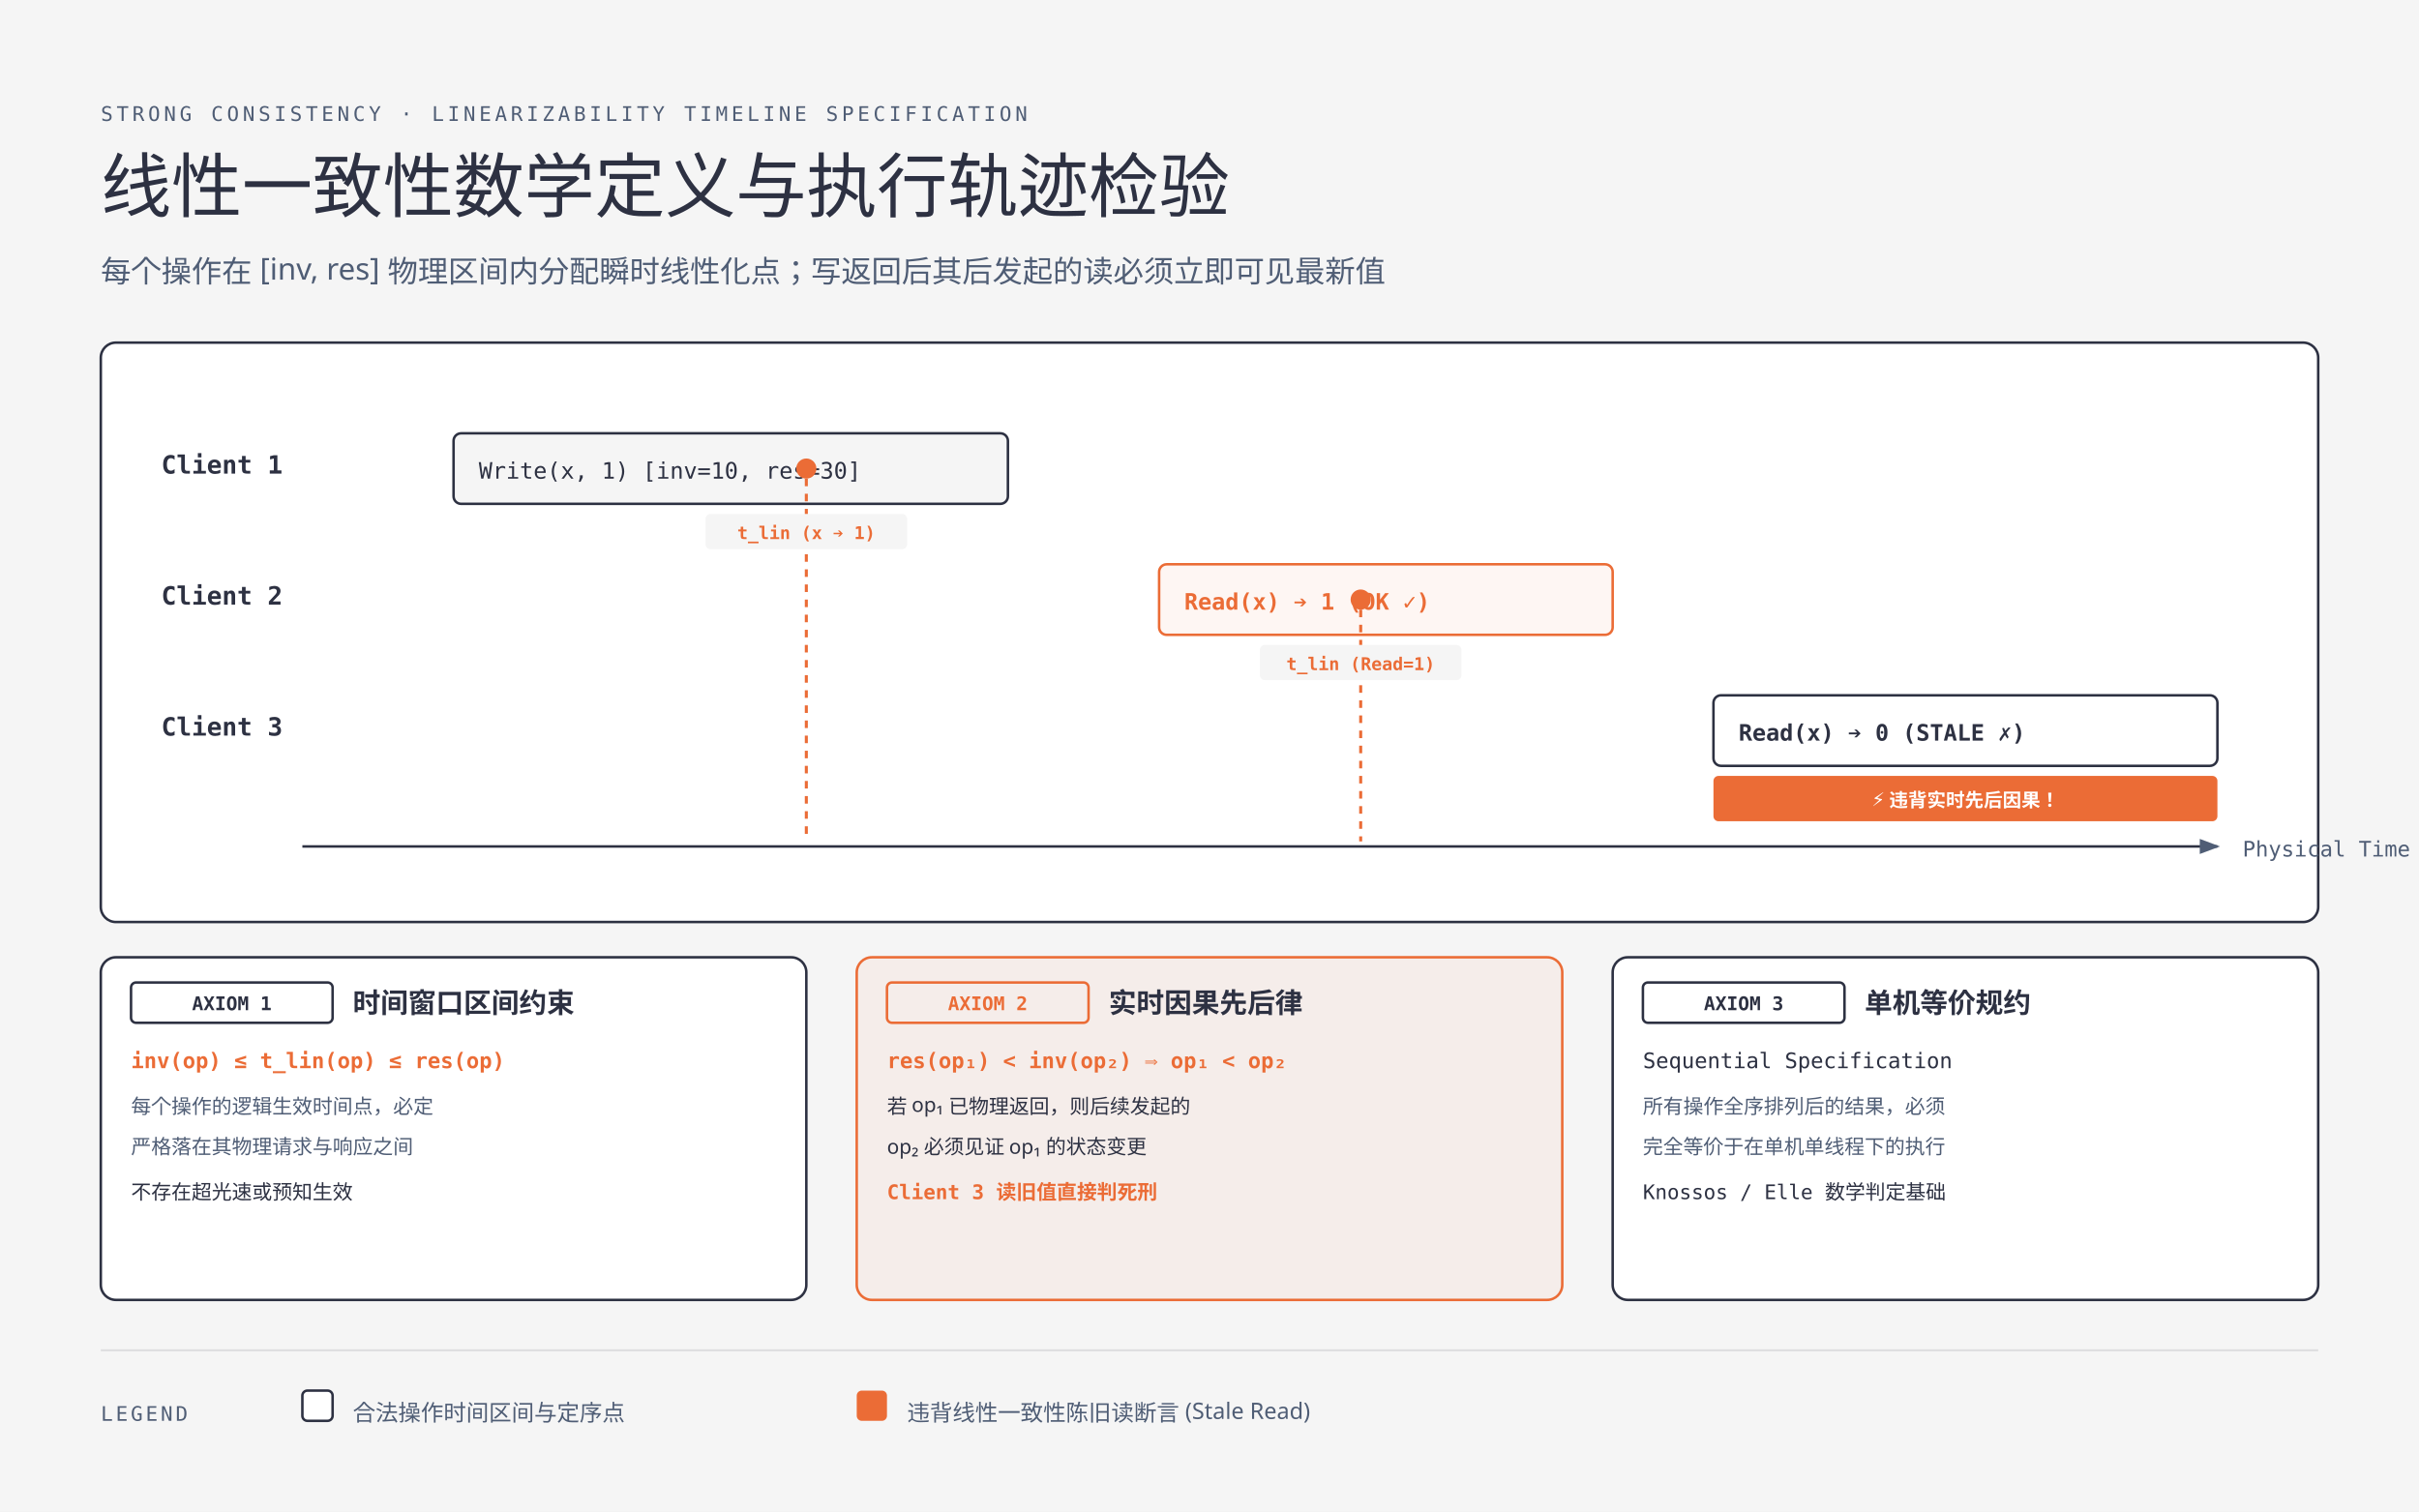
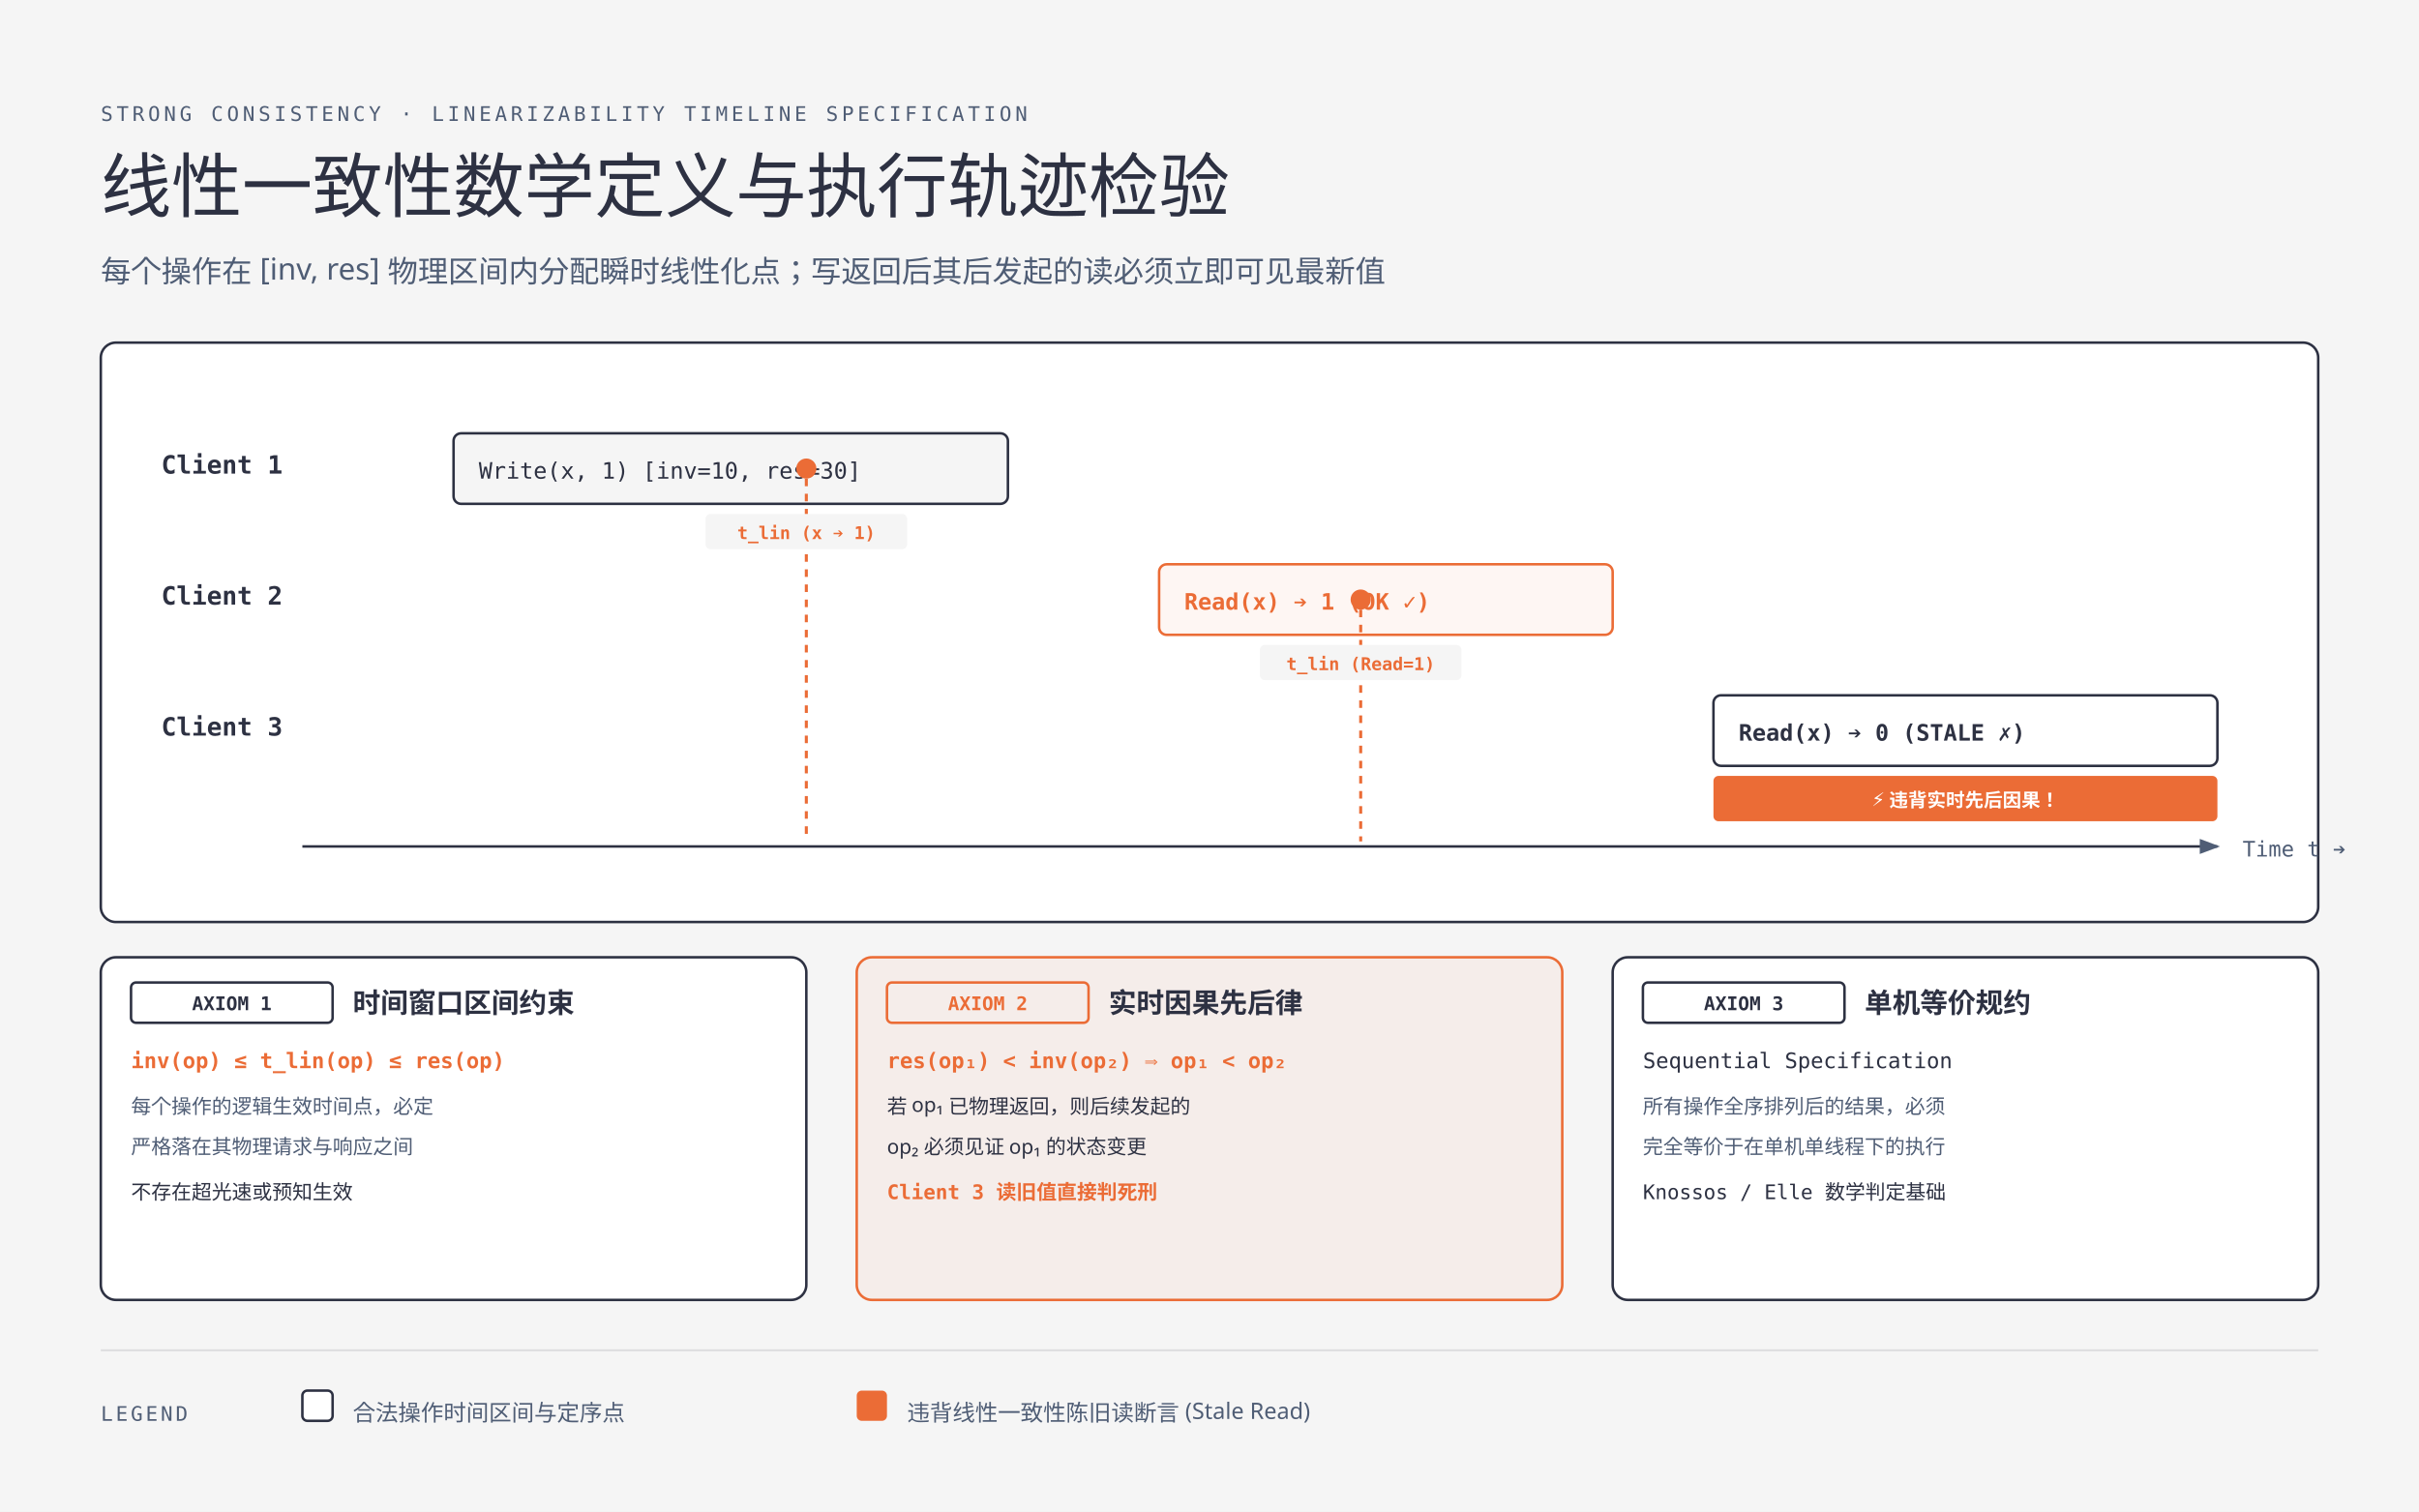
<svg xmlns="http://www.w3.org/2000/svg" viewBox="0 0 960 600" width="100%" height="100%" role="img" aria-labelledby="consensus-linearizability-checker-title consensus-linearizability-checker-desc">
  <defs>
    <marker id="lin-arr" markerWidth="8" markerHeight="6" refX="7" refY="3" orient="auto">
      <polygon points="0 0, 8 3, 0 6" fill="#4f5d75" />
    </marker>
    <marker id="lin-arr-accent" markerWidth="8" markerHeight="6" refX="7" refY="3" orient="auto">
      <polygon points="0 0, 8 3, 0 6" fill="#eb6c36" />
    </marker>
  </defs>
  <rect width="960" height="600" fill="#f5f5f5" />
  <text x="40" y="48" fill="#4f5d75" font-size="8" font-family="'Geist Mono', 'Noto Sans Mono SC', monospace" font-weight="500" letter-spacing="0.18em">STRONG CONSISTENCY · LINEARIZABILITY TIMELINE SPECIFICATION</text>
  <text x="40" y="84" fill="#2d3142" font-size="28" font-family="'Instrument Serif', 'Noto Serif SC', serif" font-weight="400">线性一致性数学定义与执行轨迹检验</text>
  <text x="40" y="112" fill="#4f5d75" font-size="12" font-family="'Geist', 'Noto Sans SC', sans-serif" font-weight="400">每个操作在 [inv, res] 物理区间内分配瞬时线性化点；写返回后其后发起的读必须立即可见最新值</text>
  <g transform="translate(40, 136)">
    <rect width="880" height="230" rx="6" fill="#ffffff" stroke="#2d3142" stroke-width="1" />
    <line x1="80" y1="200" x2="840" y2="200" stroke="#2d3142" stroke-width="1" marker-end="url(#lin-arr)" />
-     <text x="850" y="204" fill="#4f5d75" font-size="8.5" font-family="'Geist Mono', monospace">Physical Time t ➔</text>
+     <text x="850" y="204" fill="#4f5d75" font-size="8.5" font-family="'Geist Mono', monospace">Time t ➔</text>
    <text x="24" y="52" fill="#2d3142" font-size="10" font-family="'Geist Mono', monospace" font-weight="600">Client 1</text>
    <rect x="140" y="36" width="220" height="28" rx="3" fill="#f5f5f5" stroke="#2d3142" stroke-width="1" />
    <text x="150" y="54" fill="#2d3142" font-size="9" font-family="'Geist Mono', monospace">Write(x, 1) [inv=10, res=30]</text>
    <circle cx="280" cy="50" r="4" fill="#eb6c36" />
    <line x1="280" y1="54" x2="280" y2="198" stroke="#eb6c36" stroke-width="1.2" stroke-dasharray="3 3" />
    <rect x="240" y="68" width="80" height="14" rx="2" fill="#f5f5f5" />
    <text x="280" y="78" fill="#eb6c36" font-size="7" font-family="'Geist Mono', monospace" font-weight="600" text-anchor="middle">t_lin (x ➔ 1)</text>
    <text x="24" y="104" fill="#2d3142" font-size="10" font-family="'Geist Mono', monospace" font-weight="600">Client 2</text>
    <rect x="420" y="88" width="180" height="28" rx="3" fill="rgba(235,108,54,0.06)" stroke="#eb6c36" stroke-width="1" />
    <text x="430" y="106" fill="#eb6c36" font-size="9" font-family="'Geist Mono', monospace" font-weight="600">Read(x) ➔ 1 (OK ✓)</text>
    <circle cx="500" cy="102" r="4" fill="#eb6c36" />
    <line x1="500" y1="106" x2="500" y2="198" stroke="#eb6c36" stroke-width="1.2" stroke-dasharray="3 3" />
    <rect x="460" y="120" width="80" height="14" rx="2" fill="#f5f5f5" />
    <text x="500" y="130" fill="#eb6c36" font-size="7" font-family="'Geist Mono', monospace" font-weight="600" text-anchor="middle">t_lin (Read=1)</text>
    <text x="24" y="156" fill="#2d3142" font-size="10" font-family="'Geist Mono', monospace" font-weight="600">Client 3</text>
    <rect x="640" y="140" width="200" height="28" rx="3" fill="#ffffff" stroke="#2d3142" stroke-width="1" />
    <text x="650" y="158" fill="#2d3142" font-size="9" font-family="'Geist Mono', monospace" font-weight="700">Read(x) ➔ 0 (STALE ✗)</text>
    <rect x="640" y="172" width="200" height="18" rx="2" fill="#eb6c36" />
    <text x="740" y="184" fill="#ffffff" font-size="7.5" font-family="'Geist Mono', monospace" font-weight="700" text-anchor="middle">⚡ 违背实时先后因果！</text>
  </g>
  <g transform="translate(40, 380)">
    <rect width="280" height="136" rx="6" fill="#ffffff" stroke="#2d3142" stroke-width="1" />
    <rect x="12" y="10" width="80" height="16" rx="2" fill="none" stroke="#2d3142" stroke-width="1" />
    <text x="52" y="21" fill="#2d3142" font-size="7.5" font-family="'Geist Mono', monospace" font-weight="600" text-anchor="middle">AXIOM 1</text>
    <text x="100" y="22" fill="#2d3142" font-size="11" font-family="'Geist', 'Noto Sans SC', sans-serif" font-weight="600">时间窗口区间约束</text>
    <text x="12" y="44" fill="#eb6c36" font-size="8.5" font-family="'Geist Mono', monospace" font-weight="600">inv(op) ≤ t_lin(op) ≤ res(op)</text>
    <text x="12" y="62" fill="#4f5d75" font-size="8" font-family="'Geist', 'Noto Sans SC', sans-serif">每个操作的逻辑生效时间点，必定</text>
    <text x="12" y="78" fill="#4f5d75" font-size="8" font-family="'Geist', 'Noto Sans SC', sans-serif">严格落在其物理请求与响应之间</text>
    <text x="12" y="96" fill="#2d3142" font-size="8" font-family="'Geist Mono', monospace">不存在超光速或预知生效</text>
  </g>
  <g transform="translate(340, 380)">
    <rect width="280" height="136" rx="6" fill="rgba(235,108,54,0.06)" stroke="#eb6c36" stroke-width="1" />
    <rect x="12" y="10" width="80" height="16" rx="2" fill="none" stroke="#eb6c36" stroke-width="1" />
    <text x="52" y="21" fill="#eb6c36" font-size="7.5" font-family="'Geist Mono', monospace" font-weight="600" text-anchor="middle">AXIOM 2</text>
    <text x="100" y="22" fill="#2d3142" font-size="11" font-family="'Geist', 'Noto Sans SC', sans-serif" font-weight="600">实时因果先后律</text>
    <text x="12" y="44" fill="#eb6c36" font-size="8.5" font-family="'Geist Mono', monospace" font-weight="600">res(op₁) &lt; inv(op₂) ⟹ op₁ &lt; op₂</text>
    <text x="12" y="62" fill="#2d3142" font-size="8" font-family="'Geist', 'Noto Sans SC', sans-serif">若 op₁ 已物理返回，则后续发起的</text>
    <text x="12" y="78" fill="#2d3142" font-size="8" font-family="'Geist', 'Noto Sans SC', sans-serif">op₂ 必须见证 op₁ 的状态变更</text>
    <text x="12" y="96" fill="#eb6c36" font-size="8" font-family="'Geist Mono', monospace" font-weight="600">Client 3 读旧值直接判死刑</text>
  </g>
  <g transform="translate(640, 380)">
    <rect width="280" height="136" rx="6" fill="#ffffff" stroke="#2d3142" stroke-width="1" />
    <rect x="12" y="10" width="80" height="16" rx="2" fill="none" stroke="#2d3142" stroke-width="1" />
    <text x="52" y="21" fill="#2d3142" font-size="7.5" font-family="'Geist Mono', monospace" font-weight="600" text-anchor="middle">AXIOM 3</text>
    <text x="100" y="22" fill="#2d3142" font-size="11" font-family="'Geist', 'Noto Sans SC', sans-serif" font-weight="600">单机等价规约</text>
    <text x="12" y="44" fill="#2d3142" font-size="8.5" font-family="'Geist Mono', monospace">Sequential Specification</text>
    <text x="12" y="62" fill="#4f5d75" font-size="8" font-family="'Geist', 'Noto Sans SC', sans-serif">所有操作全序排列后的结果，必须</text>
    <text x="12" y="78" fill="#4f5d75" font-size="8" font-family="'Geist', 'Noto Sans SC', sans-serif">完全等价于在单机单线程下的执行</text>
    <text x="12" y="96" fill="#2d3142" font-size="8" font-family="'Geist Mono', monospace">Knossos / Elle 数学判定基础</text>
  </g>
  <line x1="40" y1="536" x2="920" y2="536" stroke="rgba(45,49,66,0.12)" stroke-width="0.8" />
  <text x="40" y="564" fill="#4f5d75" font-size="8" font-family="'Geist Mono', monospace" font-weight="500" letter-spacing="0.14em">LEGEND</text>
  <rect x="120" y="552" width="12" height="12" rx="2" fill="#ffffff" stroke="#2d3142" stroke-width="1" />
  <text x="140" y="564" fill="#4f5d75" font-size="9" font-family="'Geist', 'Noto Sans SC', sans-serif">合法操作时间区间与定序点</text>
  <rect x="340" y="552" width="12" height="12" rx="2" fill="#eb6c36" />
  <text x="360" y="564" fill="#4f5d75" font-size="9" font-family="'Geist', 'Noto Sans SC', sans-serif">违背线性一致性陈旧读断言 (Stale Read)</text>
  <defs>
    <marker id="arrow" markerWidth="8" markerHeight="6" refX="7" refY="3" orient="auto">
      <polygon points="0 0, 8 3, 0 6" fill="#4f5d75" />
    </marker>
    <marker id="arrow-accent" markerWidth="8" markerHeight="6" refX="7" refY="3" orient="auto">
      <polygon points="0 0, 8 3, 0 6" fill="#eb6c36" />
    </marker>
    <marker id="arrow-link" markerWidth="8" markerHeight="6" refX="7" refY="3" orient="auto">
      <polygon points="0 0, 8 3, 0 6" fill="#2e5aa8" />
    </marker>
  </defs>
</svg>
